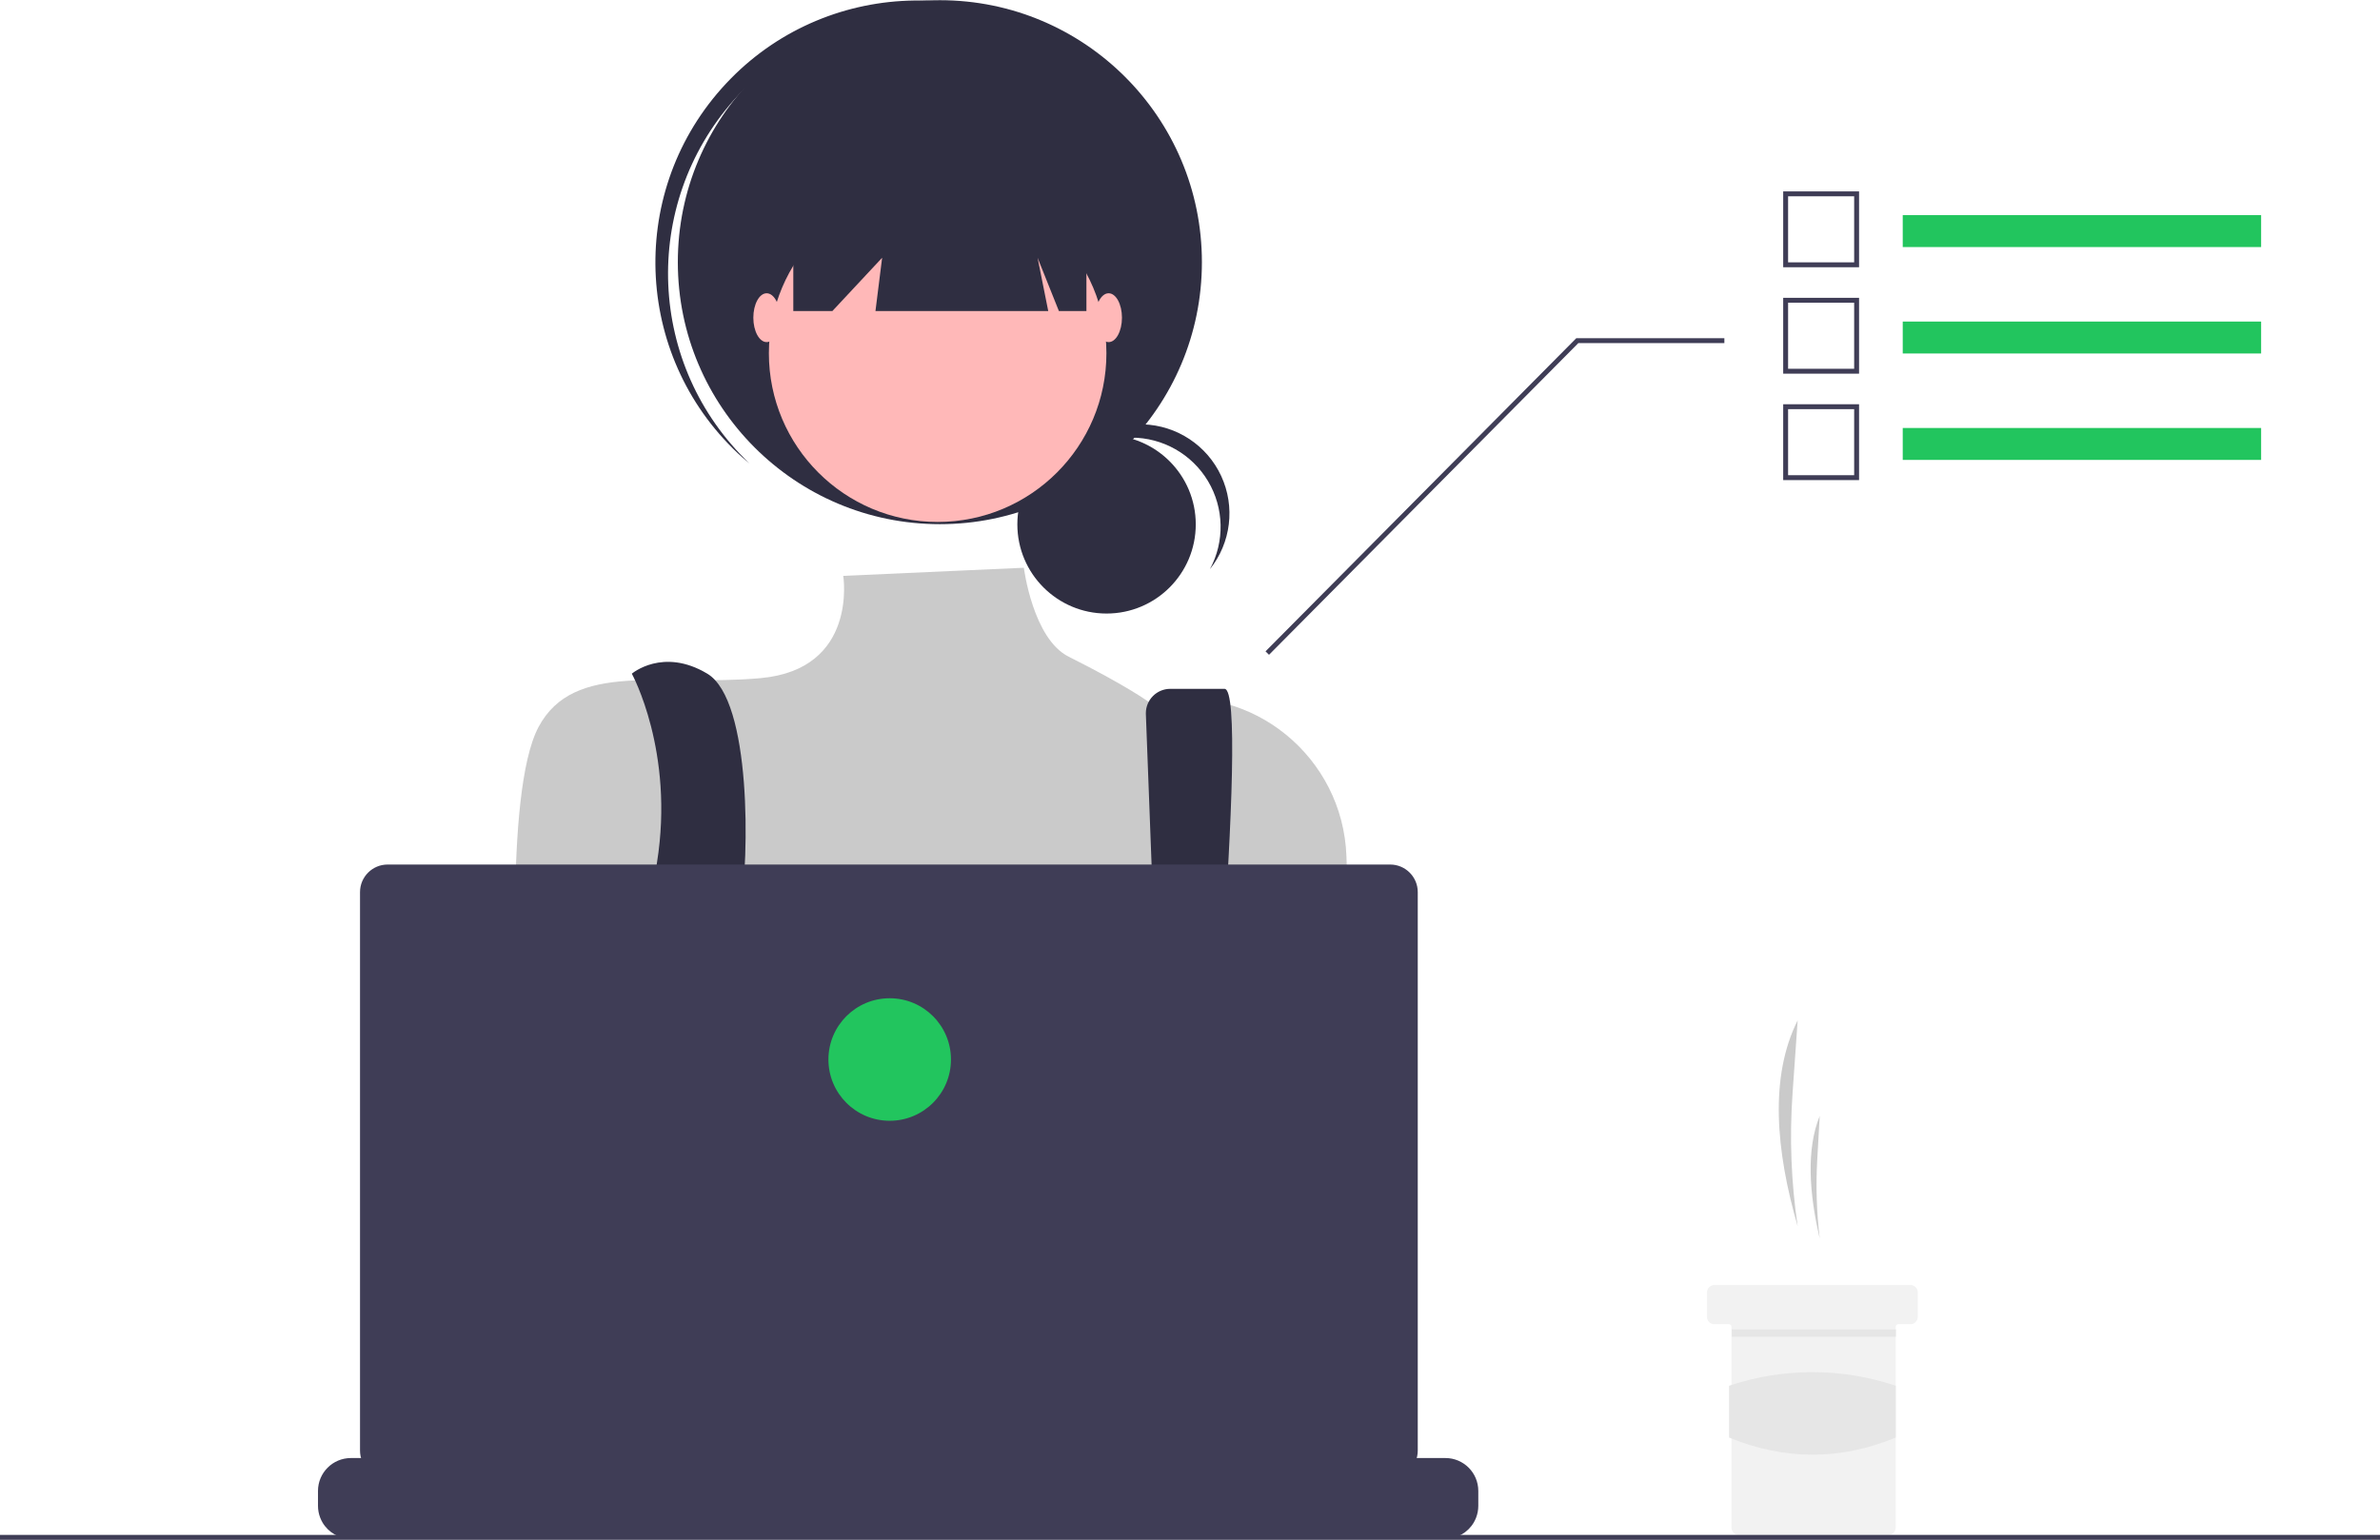
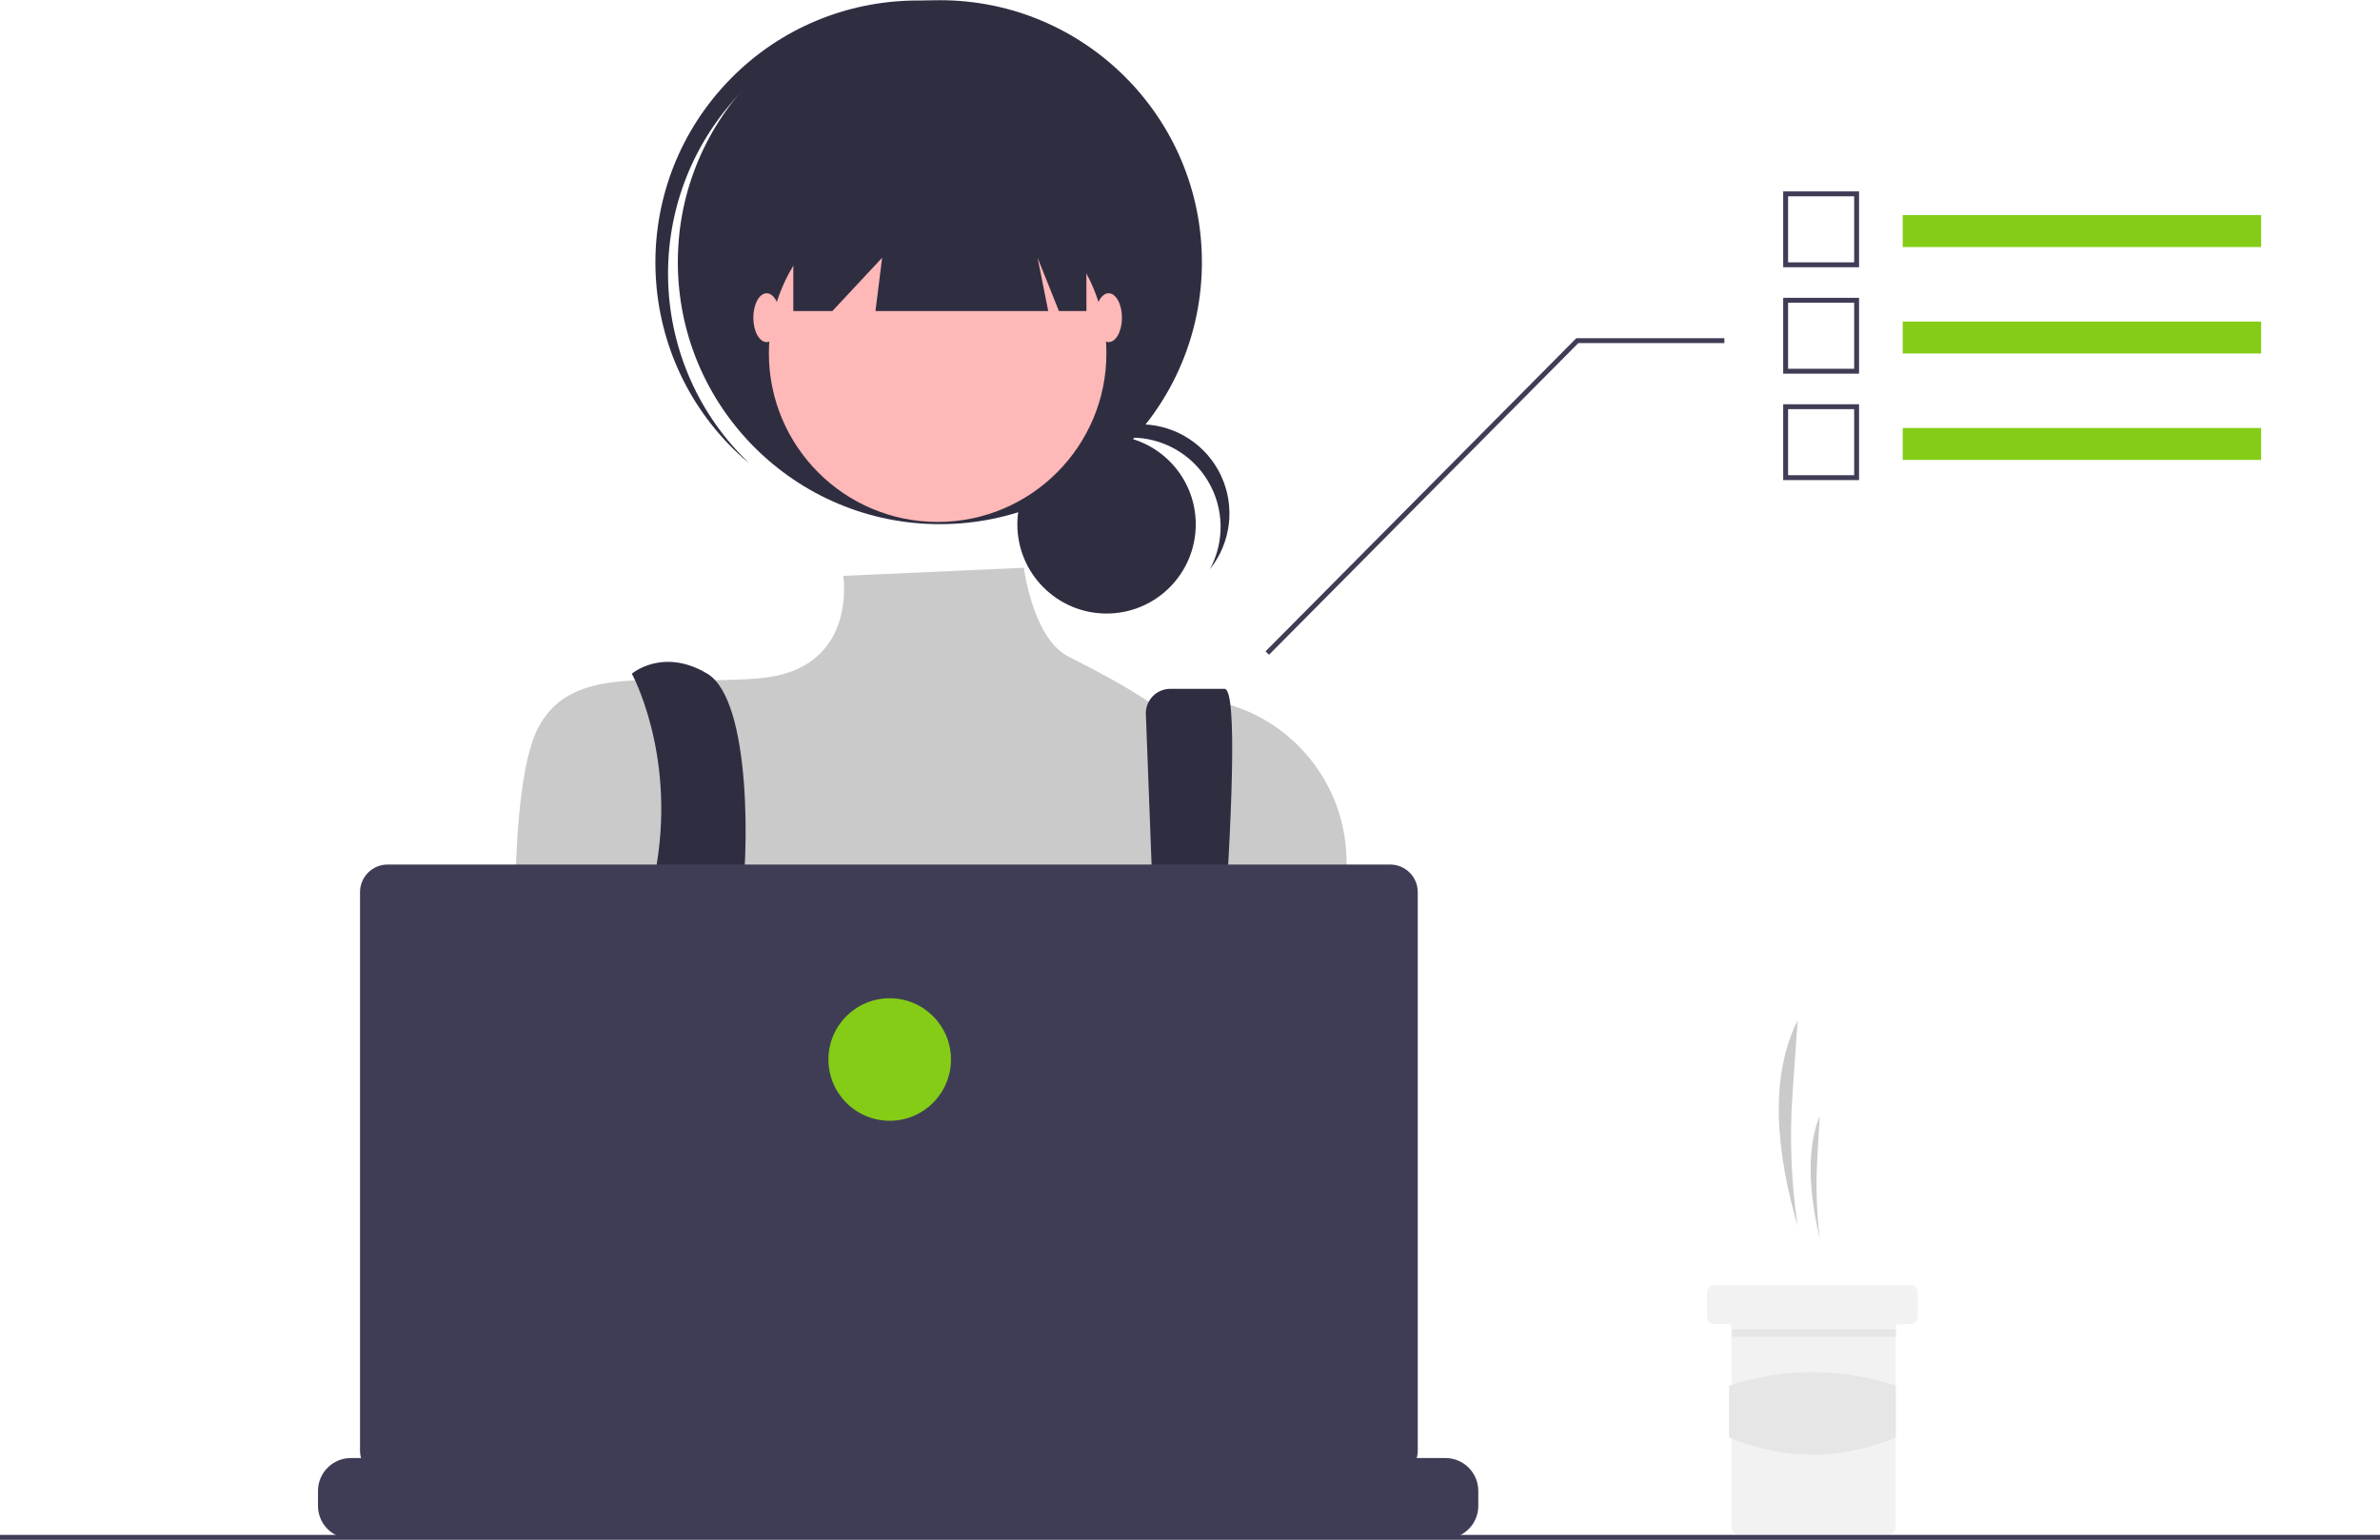
<svg xmlns="http://www.w3.org/2000/svg" data-name="Layer 1" width="971.052" height="628.381" viewBox="0 0 971.052 628.381">
  <path d="M847.931,636.215h0a249.626,249.626,0,0,1-2.095-54.111l2.095-29.889h0c-11.542,22.966-8.933,53.192,0,84Z" transform="translate(-114.4741 -135.8093)" fill="#cacaca" />
  <path d="M856.931,641.215h0a183.497,183.497,0,0,1-1.008-32.209l1.008-17.791h0C851.378,604.885,852.633,622.877,856.931,641.215Z" transform="translate(-114.4741 -135.8093)" fill="#cacaca" />
  <path d="M896.936,663.217v10a3.016,3.016,0,0,1-3,3h-5a.996.996,0,0,0-1,1v82a3.016,3.016,0,0,1-3,3h-61a3.002,3.002,0,0,1-3-3v-82a1.003,1.003,0,0,0-1-1h-6a3.002,3.002,0,0,1-3-3v-10a2.996,2.996,0,0,1,3-3h80A3.009,3.009,0,0,1,896.936,663.217Z" transform="translate(-114.4741 -135.8093)" fill="#f2f2f2" />
  <rect x="706.552" y="542.508" width="67" height="3" fill="#e6e6e6" />
  <path d="M887.936,722.462c-22.42,9.278-45.084,9.38-68,0V701.327a106.79,106.79,0,0,1,68,0Z" transform="translate(-114.4741 -135.8093)" fill="#e6e6e6" />
  <circle cx="451.481" cy="213.985" r="36.396" fill="#2f2e41" />
  <path d="M576.095,314.401a36.401,36.401,0,0,1,32.039,53.669,36.387,36.387,0,1,0-60.454-39.982A36.306,36.306,0,0,1,576.095,314.401Z" transform="translate(-114.4741 -135.8093)" fill="#2f2e41" />
  <circle cx="383.471" cy="106.996" r="106.912" fill="#2f2e41" />
  <path d="M414.036,176.471A106.893,106.893,0,0,1,562.203,165.261c-.874-.831-1.739-1.669-2.648-2.476a106.913,106.913,0,0,0-142.066,159.807c.908.808,1.842,1.568,2.77,2.339A106.893,106.893,0,0,1,414.036,176.471Z" transform="translate(-114.4741 -135.8093)" fill="#2f2e41" />
  <circle cx="382.565" cy="144.143" r="68.859" fill="#ffb8b8" />
  <path d="M532.214,367.505l-73.688,3.313s6.15,38.108-33.715,41.732-76.107-7.248-90.604,19.933-8.248,123.966-8.248,123.966,27.181,97.852,48.926,112.349,212.013-5.436,212.013-5.436L666.526,562.817l-2.697-77.54c-1.408-40.491-38.377-70.892-78.194-63.398q-1.173.221-2.362.475s-8.747-6.538-32.747-18.538C535.849,396.479,532.214,367.505,532.214,367.505Z" transform="translate(-114.4741 -135.8093)" fill="#cacaca" />
  <path d="M372.26,410.738s17.514,31.778,10.266,77.08,23.164,141.114,23.164,141.114l21.745-5.436s-14.497-94.228-10.872-115.973,4.624-85.913-13.497-96.785S372.26,410.738,372.26,410.738Z" transform="translate(-114.4741 -135.8093)" fill="#2f2e41" />
  <path d="M581.999,427.4l7.617,200.626,14.497,9.06s20.839-220.167,9.966-220.167H591.956a9.97,9.97,0,0,0-9.97,9.97Q581.986,427.145,581.999,427.4Z" transform="translate(-114.4741 -135.8093)" fill="#2f2e41" />
-   <circle cx="301.182" cy="479.532" r="9.06" fill="#22c55e" />
-   <circle cx="482.39" cy="488.592" r="9.06" fill="#22c55e" />
+   <circle cx="301.182" cy="479.532" r="9.06" fill="#84cc16" />
+   <circle cx="482.39" cy="488.592" r="9.06" fill="#84cc16" />
  <polygon points="323.672 58.069 323.672 126.928 339.619 126.928 359.914 105.183 357.196 126.928 427.685 126.928 423.336 105.183 432.034 126.928 443.269 126.928 443.269 58.069 323.672 58.069" fill="#2f2e41" />
  <ellipse cx="312.8" cy="129.647" rx="5.436" ry="9.966" fill="#ffb8b8" />
  <ellipse cx="452.329" cy="129.647" rx="5.436" ry="9.966" fill="#ffb8b8" />
  <path d="M717.626,744.255v6.07a13.34,13.34,0,0,1-.91,4.87,13.683,13.683,0,0,1-.97,2,13.437,13.437,0,0,1-11.55,6.56h-446.55a13.437,13.437,0,0,1-11.55-6.56,13.69,13.69,0,0,1-.97-2,13.341,13.341,0,0,1-.91-4.87v-6.07a13.426,13.426,0,0,1,13.423-13.43h25.747v-2.83a.559.559,0,0,1,.558-.56h13.432a.559.559,0,0,1,.56.558v2.832h8.39v-2.83a.559.559,0,0,1,.558-.56h13.432a.559.559,0,0,1,.56.558v2.832h8.4v-2.83a.559.559,0,0,1,.558-.56h13.432a.559.559,0,0,1,.56.558v2.832h8.39v-2.83a.559.559,0,0,1,.558-.56h13.432a.559.559,0,0,1,.56.558v2.832h8.39v-2.83a.559.559,0,0,1,.558-.56h13.432a.559.559,0,0,1,.56.558v2.832h8.4v-2.83a.559.559,0,0,1,.558-.56h13.432a.559.559,0,0,1,.56.558v2.832h8.39v-2.83a.559.559,0,0,1,.558-.56H526.806a.559.559,0,0,1,.56.558v2.832h8.4v-2.83a.559.559,0,0,1,.558-.56h13.432a.566.566,0,0,1,.56.56v2.83h8.39v-2.83a.559.559,0,0,1,.558-.56h13.432a.559.559,0,0,1,.56.558v2.832h8.39v-2.83a.559.559,0,0,1,.558-.56h13.432a.559.559,0,0,1,.56.558v2.832h8.4v-2.83a.559.559,0,0,1,.558-.56h13.432a.557.557,0,0,1,.55.56v2.83h8.4v-2.83a.559.559,0,0,1,.558-.56h13.432a.559.559,0,0,1,.56.558v2.832h8.39v-2.83a.559.559,0,0,1,.558-.56h13.432a.559.559,0,0,1,.56.558v2.832h39.17a13.426,13.426,0,0,1,13.43,13.423Z" transform="translate(-114.4741 -135.8093)" fill="#3f3d56" />
  <rect y="626.381" width="971.052" height="2" fill="#3f3d56" />
  <path d="M681.668,488.621H272.625a11.259,11.259,0,0,0-11.259,11.259V727.791A11.259,11.259,0,0,0,272.625,739.05H681.668a11.259,11.259,0,0,0,11.259-11.259V499.88a11.259,11.259,0,0,0-11.259-11.259Z" transform="translate(-114.4741 -135.8093)" fill="#3f3d56" />
-   <circle cx="363" cy="432.381" r="25" fill="#22c55e" />
+   <circle cx="363" cy="432.381" r="25" fill="#84cc16" />
  <polygon points="517.763 267.219 643.969 140.016 703.552 140.016 703.552 138.016 643.134 138.016 642.841 138.313 516.341 265.813 517.763 267.219" fill="#3f3d56" />
-   <rect x="776.328" y="87.792" width="146.224" height="13.03" fill="#22c55e" />
+   <rect x="776.328" y="87.792" width="146.224" height="13.03" fill="#84cc16" />
  <path d="M872.981,244.87H842.026V213.915H872.981Zm-28.955-2H870.981V215.915H844.026Z" transform="translate(-114.4741 -135.8093)" fill="#3f3d56" />
-   <rect x="776.328" y="131.225" width="146.224" height="13.03" fill="#22c55e" />
+   <rect x="776.328" y="131.225" width="146.224" height="13.03" fill="#84cc16" />
  <path d="M872.981,288.303H842.026V257.348H872.981Zm-28.955-2H870.981V259.348H844.026Z" transform="translate(-114.4741 -135.8093)" fill="#3f3d56" />
-   <rect x="776.328" y="174.658" width="146.224" height="13.03" fill="#22c55e" />
+   <rect x="776.328" y="174.658" width="146.224" height="13.03" fill="#84cc16" />
  <path d="M872.981,331.736H842.026V300.781H872.981Zm-28.955-2H870.981V302.781H844.026Z" transform="translate(-114.4741 -135.8093)" fill="#3f3d56" />
</svg>
